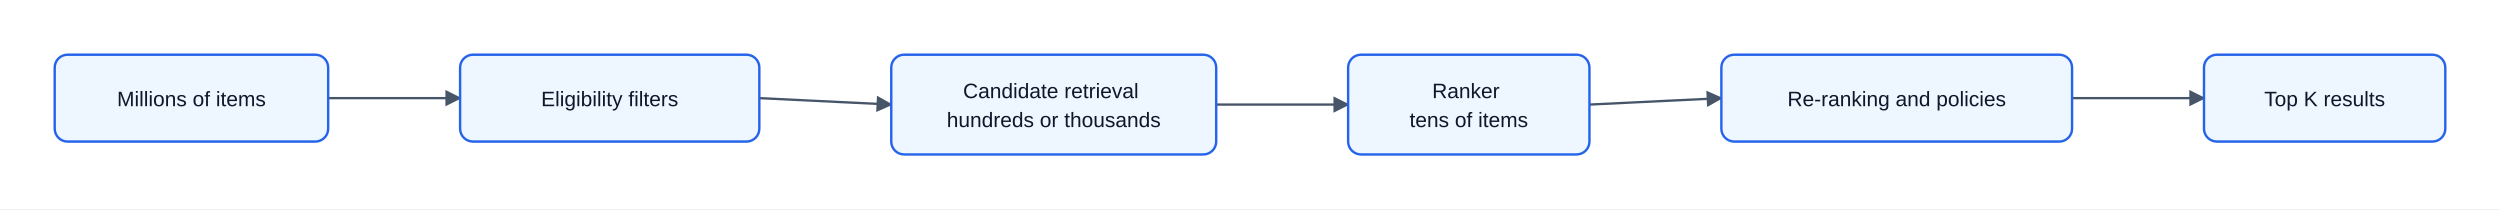
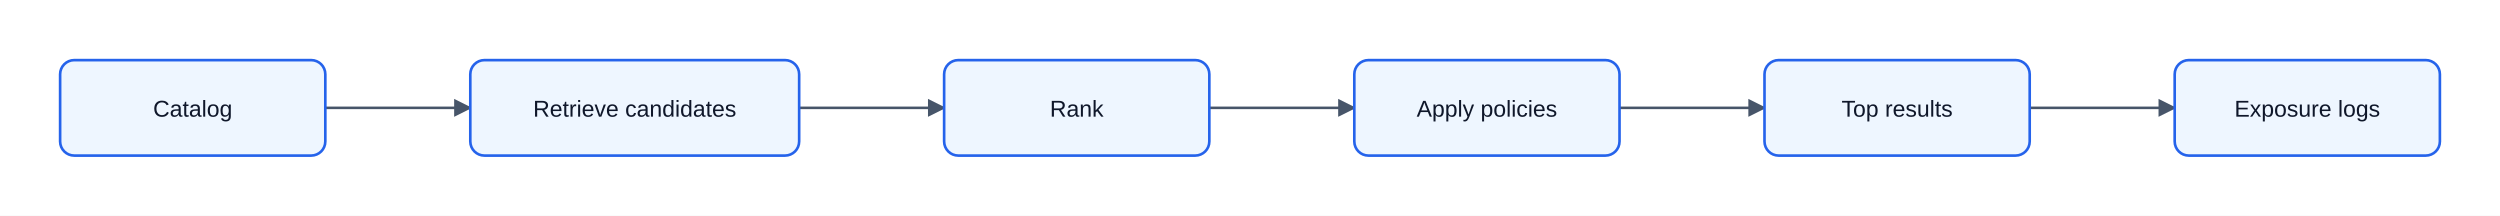
- <svg xmlns="http://www.w3.org/2000/svg" width="1554" height="130" viewBox="0 0 1554 130" role="img" aria-labelledby="title desc">
+ <svg xmlns="http://www.w3.org/2000/svg" width="1414" height="122" viewBox="0 0 1414 122" role="img" aria-labelledby="title desc">
  <defs>
    <marker id="arrow" viewBox="0 0 10 10" refX="9" refY="5" markerWidth="7" markerHeight="7" orient="auto-start-reverse">
      <path d="M 0 0 L 10 5 L 0 10 z" fill="#475569" />
    </marker>
  </defs>
  <style>
.canvas{fill:#ffffff}.group{fill:#f8fafc;stroke:#cbd5e1;stroke-width:1.4}.group-title{font:600 14px Arial,sans-serif;fill:#334155}.node{fill:#eef6ff;stroke:#2563eb;stroke-width:1.5}.diamond{fill:#fff7ed;stroke:#ea580c;stroke-width:1.5}.node-text{font:13px Arial,sans-serif;fill:#0f172a}.edge{fill:none;stroke:#475569;stroke-width:1.45}.edge-label{font:12px Arial,sans-serif;fill:#475569}.label-bg{fill:#ffffff;opacity:.92}
</style>
-   <rect class="canvas" x="0" y="0" width="1554" height="130" />
-   <path class="edge" d="M 204.0 61.0 L 286.0 61.0" marker-end="url(#arrow)" />
-   <path class="edge" d="M 472.0 61.0 L 554.0 65.0" marker-end="url(#arrow)" />
-   <path class="edge" d="M 756.0 65.0 L 838.0 65.0" marker-end="url(#arrow)" />
-   <path class="edge" d="M 988.0 65.0 L 1070.0 61.0" marker-end="url(#arrow)" />
-   <path class="edge" d="M 1288.0 61.0 L 1370.0 61.0" marker-end="url(#arrow)" />
-   <rect class="node" x="34.0" y="34.0" width="170" height="54" rx="8" />
-   <text class="node-text" x="119.0" y="66.0" text-anchor="middle">
-     <tspan x="119.0" dy="0">Millions of items</tspan>
+   <rect class="canvas" x="0" y="0" width="1414" height="122" />
+   <path class="edge" d="M 184.0 61.0 L 266.0 61.0" marker-end="url(#arrow)" />
+   <path class="edge" d="M 452.0 61.0 L 534.0 61.0" marker-end="url(#arrow)" />
+   <path class="edge" d="M 684.0 61.0 L 766.0 61.0" marker-end="url(#arrow)" />
+   <path class="edge" d="M 916.0 61.0 L 998.0 61.0" marker-end="url(#arrow)" />
+   <path class="edge" d="M 1148.0 61.0 L 1230.0 61.0" marker-end="url(#arrow)" />
+   <rect class="node" x="34.0" y="34.0" width="150" height="54" rx="8" />
+   <text class="node-text" x="109.0" y="66.0" text-anchor="middle">
+     <tspan x="109.0" dy="0">Catalog</tspan>
  </text>
-   <rect class="node" x="286.0" y="34.0" width="186" height="54" rx="8" />
-   <text class="node-text" x="379.0" y="66.0" text-anchor="middle">
-     <tspan x="379.0" dy="0">Eligibility filters</tspan>
+   <rect class="node" x="266.0" y="34.0" width="186" height="54" rx="8" />
+   <text class="node-text" x="359.0" y="66.0" text-anchor="middle">
+     <tspan x="359.0" dy="0">Retrieve candidates</tspan>
  </text>
-   <rect class="node" x="554.0" y="34.0" width="202" height="62" rx="8" />
-   <text class="node-text" x="655.0" y="70.0" text-anchor="middle">
-     <tspan x="655.0" dy="-9">Candidate retrieval</tspan>
-     <tspan x="655.0" dy="18">hundreds or thousands</tspan>
+   <rect class="node" x="534.0" y="34.0" width="150" height="54" rx="8" />
+   <text class="node-text" x="609.0" y="66.0" text-anchor="middle">
+     <tspan x="609.0" dy="0">Rank</tspan>
  </text>
-   <rect class="node" x="838.0" y="34.0" width="150" height="62" rx="8" />
-   <text class="node-text" x="913.0" y="70.0" text-anchor="middle">
-     <tspan x="913.0" dy="-9">Ranker</tspan>
-     <tspan x="913.0" dy="18">tens of items</tspan>
+   <rect class="node" x="766.0" y="34.0" width="150" height="54" rx="8" />
+   <text class="node-text" x="841.0" y="66.0" text-anchor="middle">
+     <tspan x="841.0" dy="0">Apply policies</tspan>
  </text>
-   <rect class="node" x="1070.0" y="34.0" width="218" height="54" rx="8" />
-   <text class="node-text" x="1179.0" y="66.0" text-anchor="middle">
-     <tspan x="1179.0" dy="0">Re-ranking and policies</tspan>
+   <rect class="node" x="998.0" y="34.0" width="150" height="54" rx="8" />
+   <text class="node-text" x="1073.0" y="66.0" text-anchor="middle">
+     <tspan x="1073.0" dy="0">Top results</tspan>
  </text>
-   <rect class="node" x="1370.0" y="34.0" width="150" height="54" rx="8" />
-   <text class="node-text" x="1445.0" y="66.0" text-anchor="middle">
-     <tspan x="1445.0" dy="0">Top K results</tspan>
+   <rect class="node" x="1230.0" y="34.0" width="150" height="54" rx="8" />
+   <text class="node-text" x="1305.0" y="66.0" text-anchor="middle">
+     <tspan x="1305.0" dy="0">Exposure logs</tspan>
  </text>
</svg>
